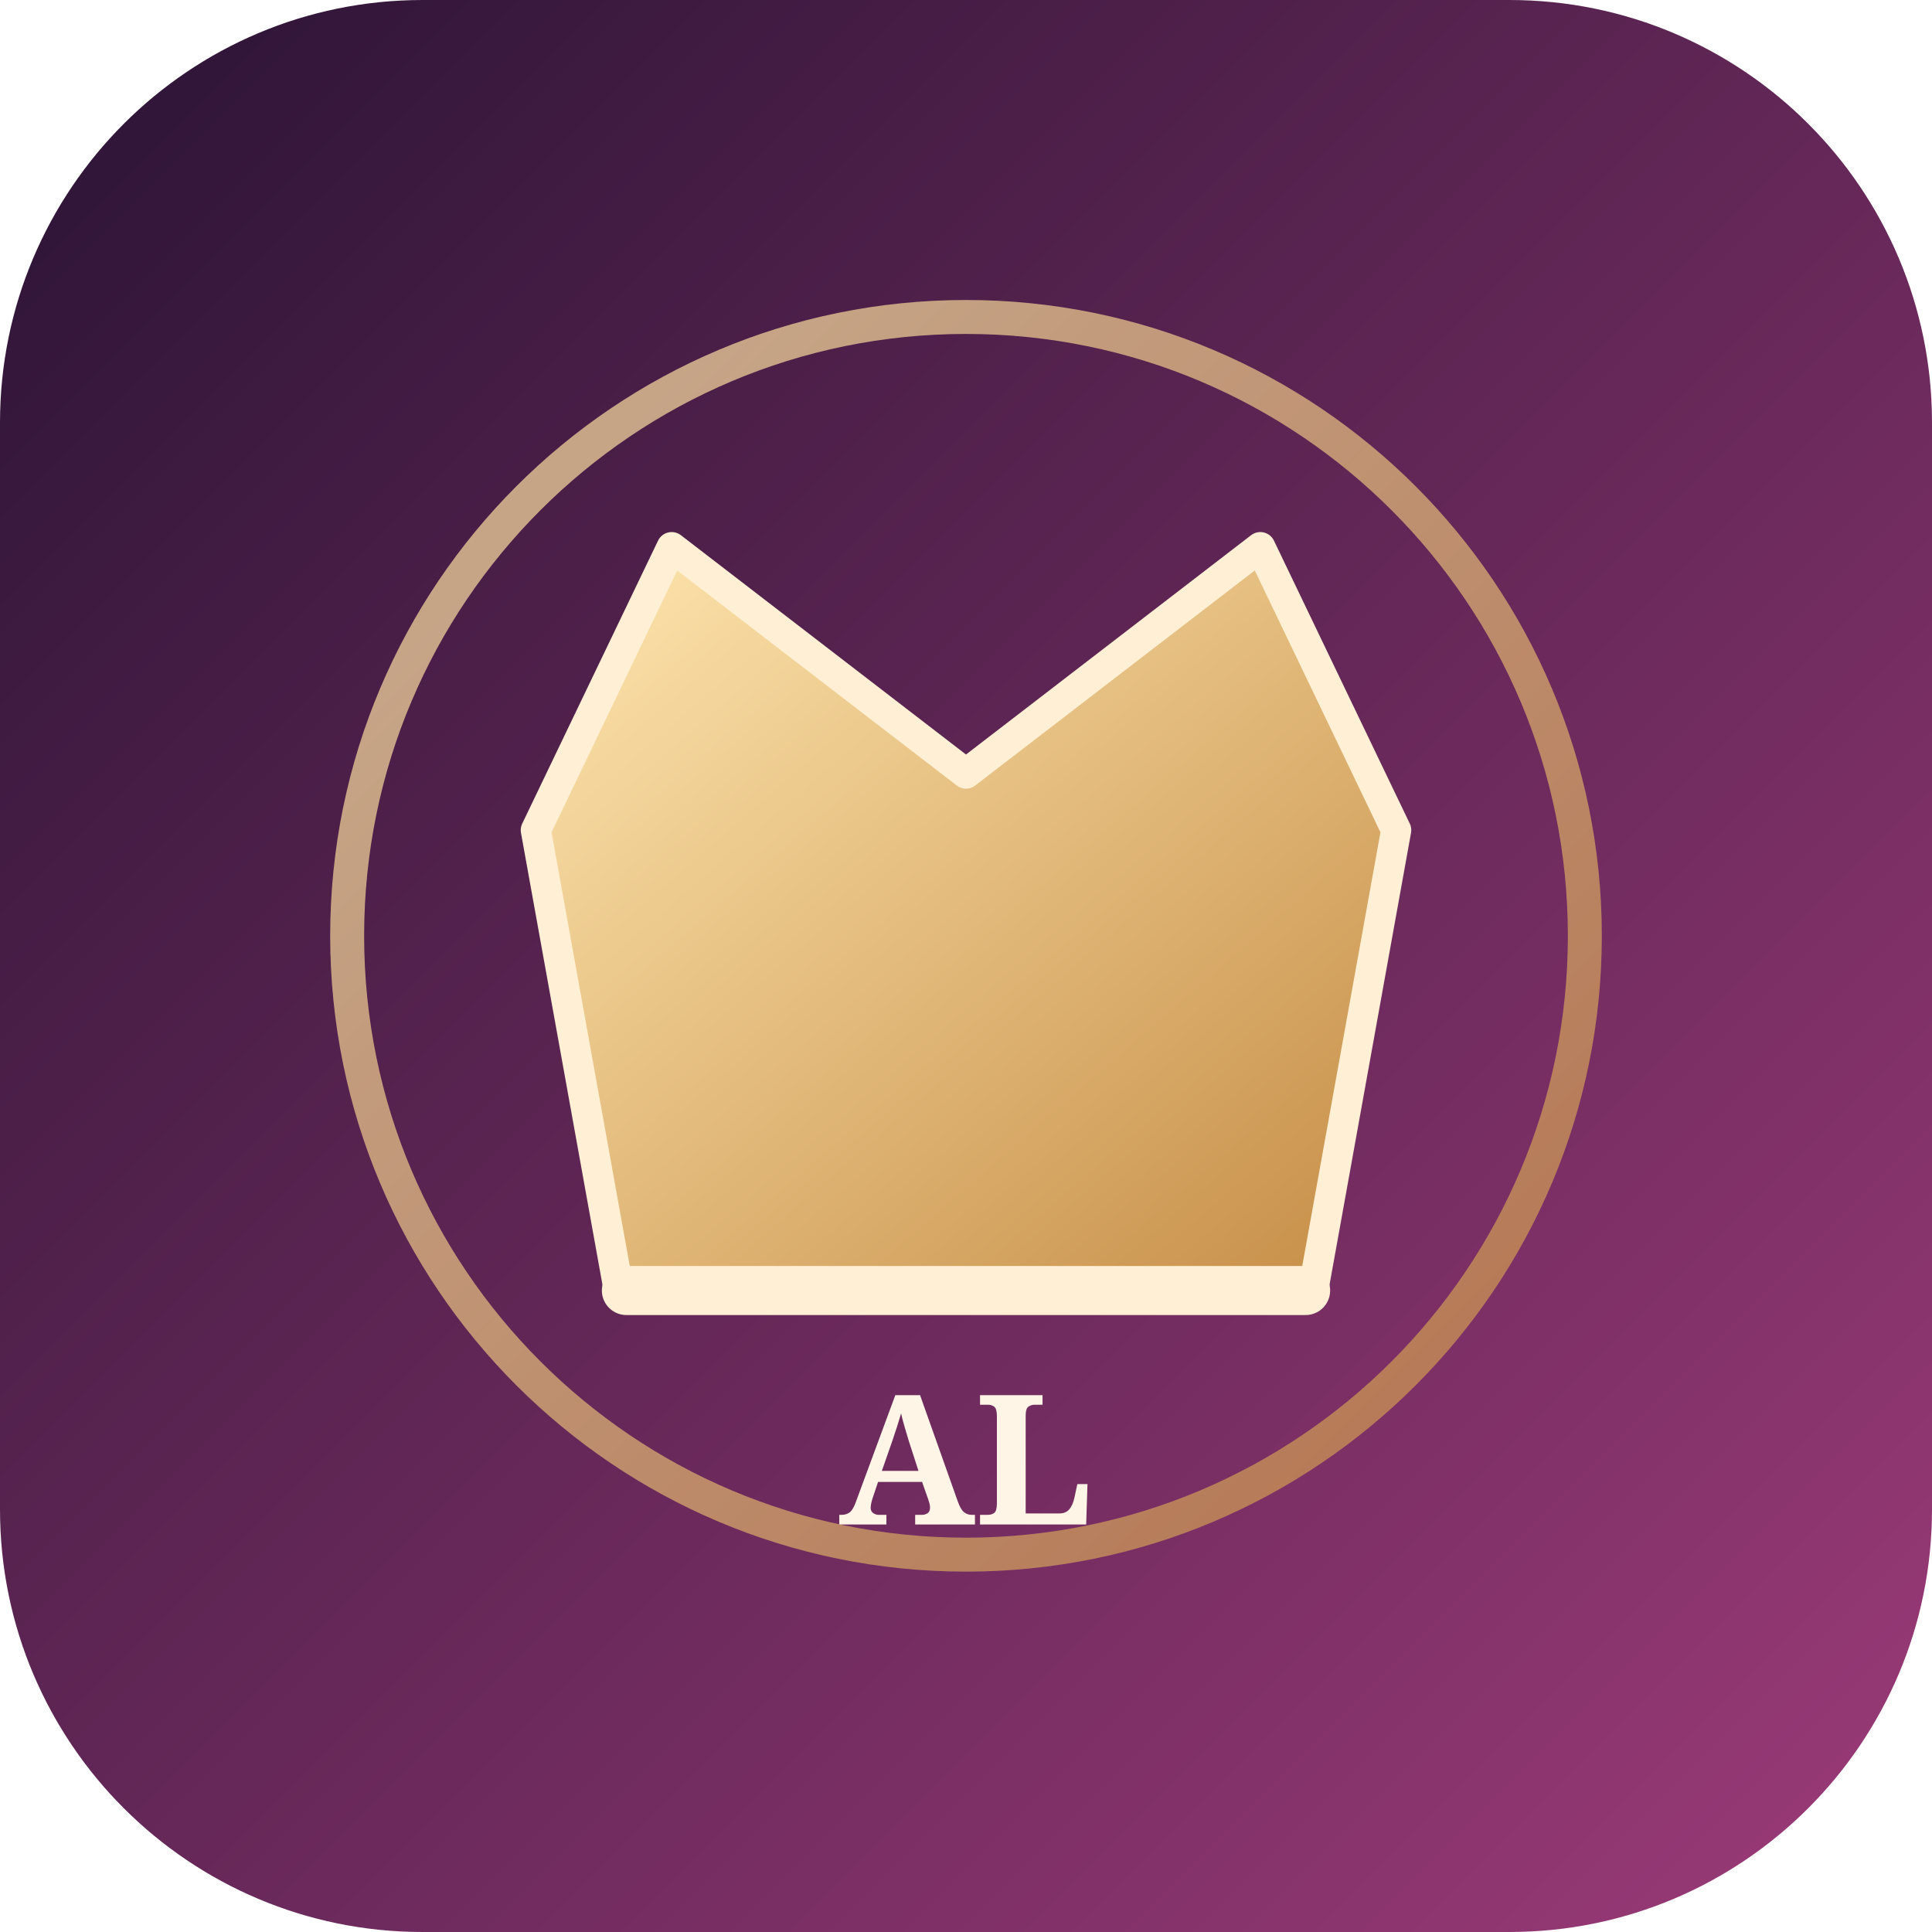
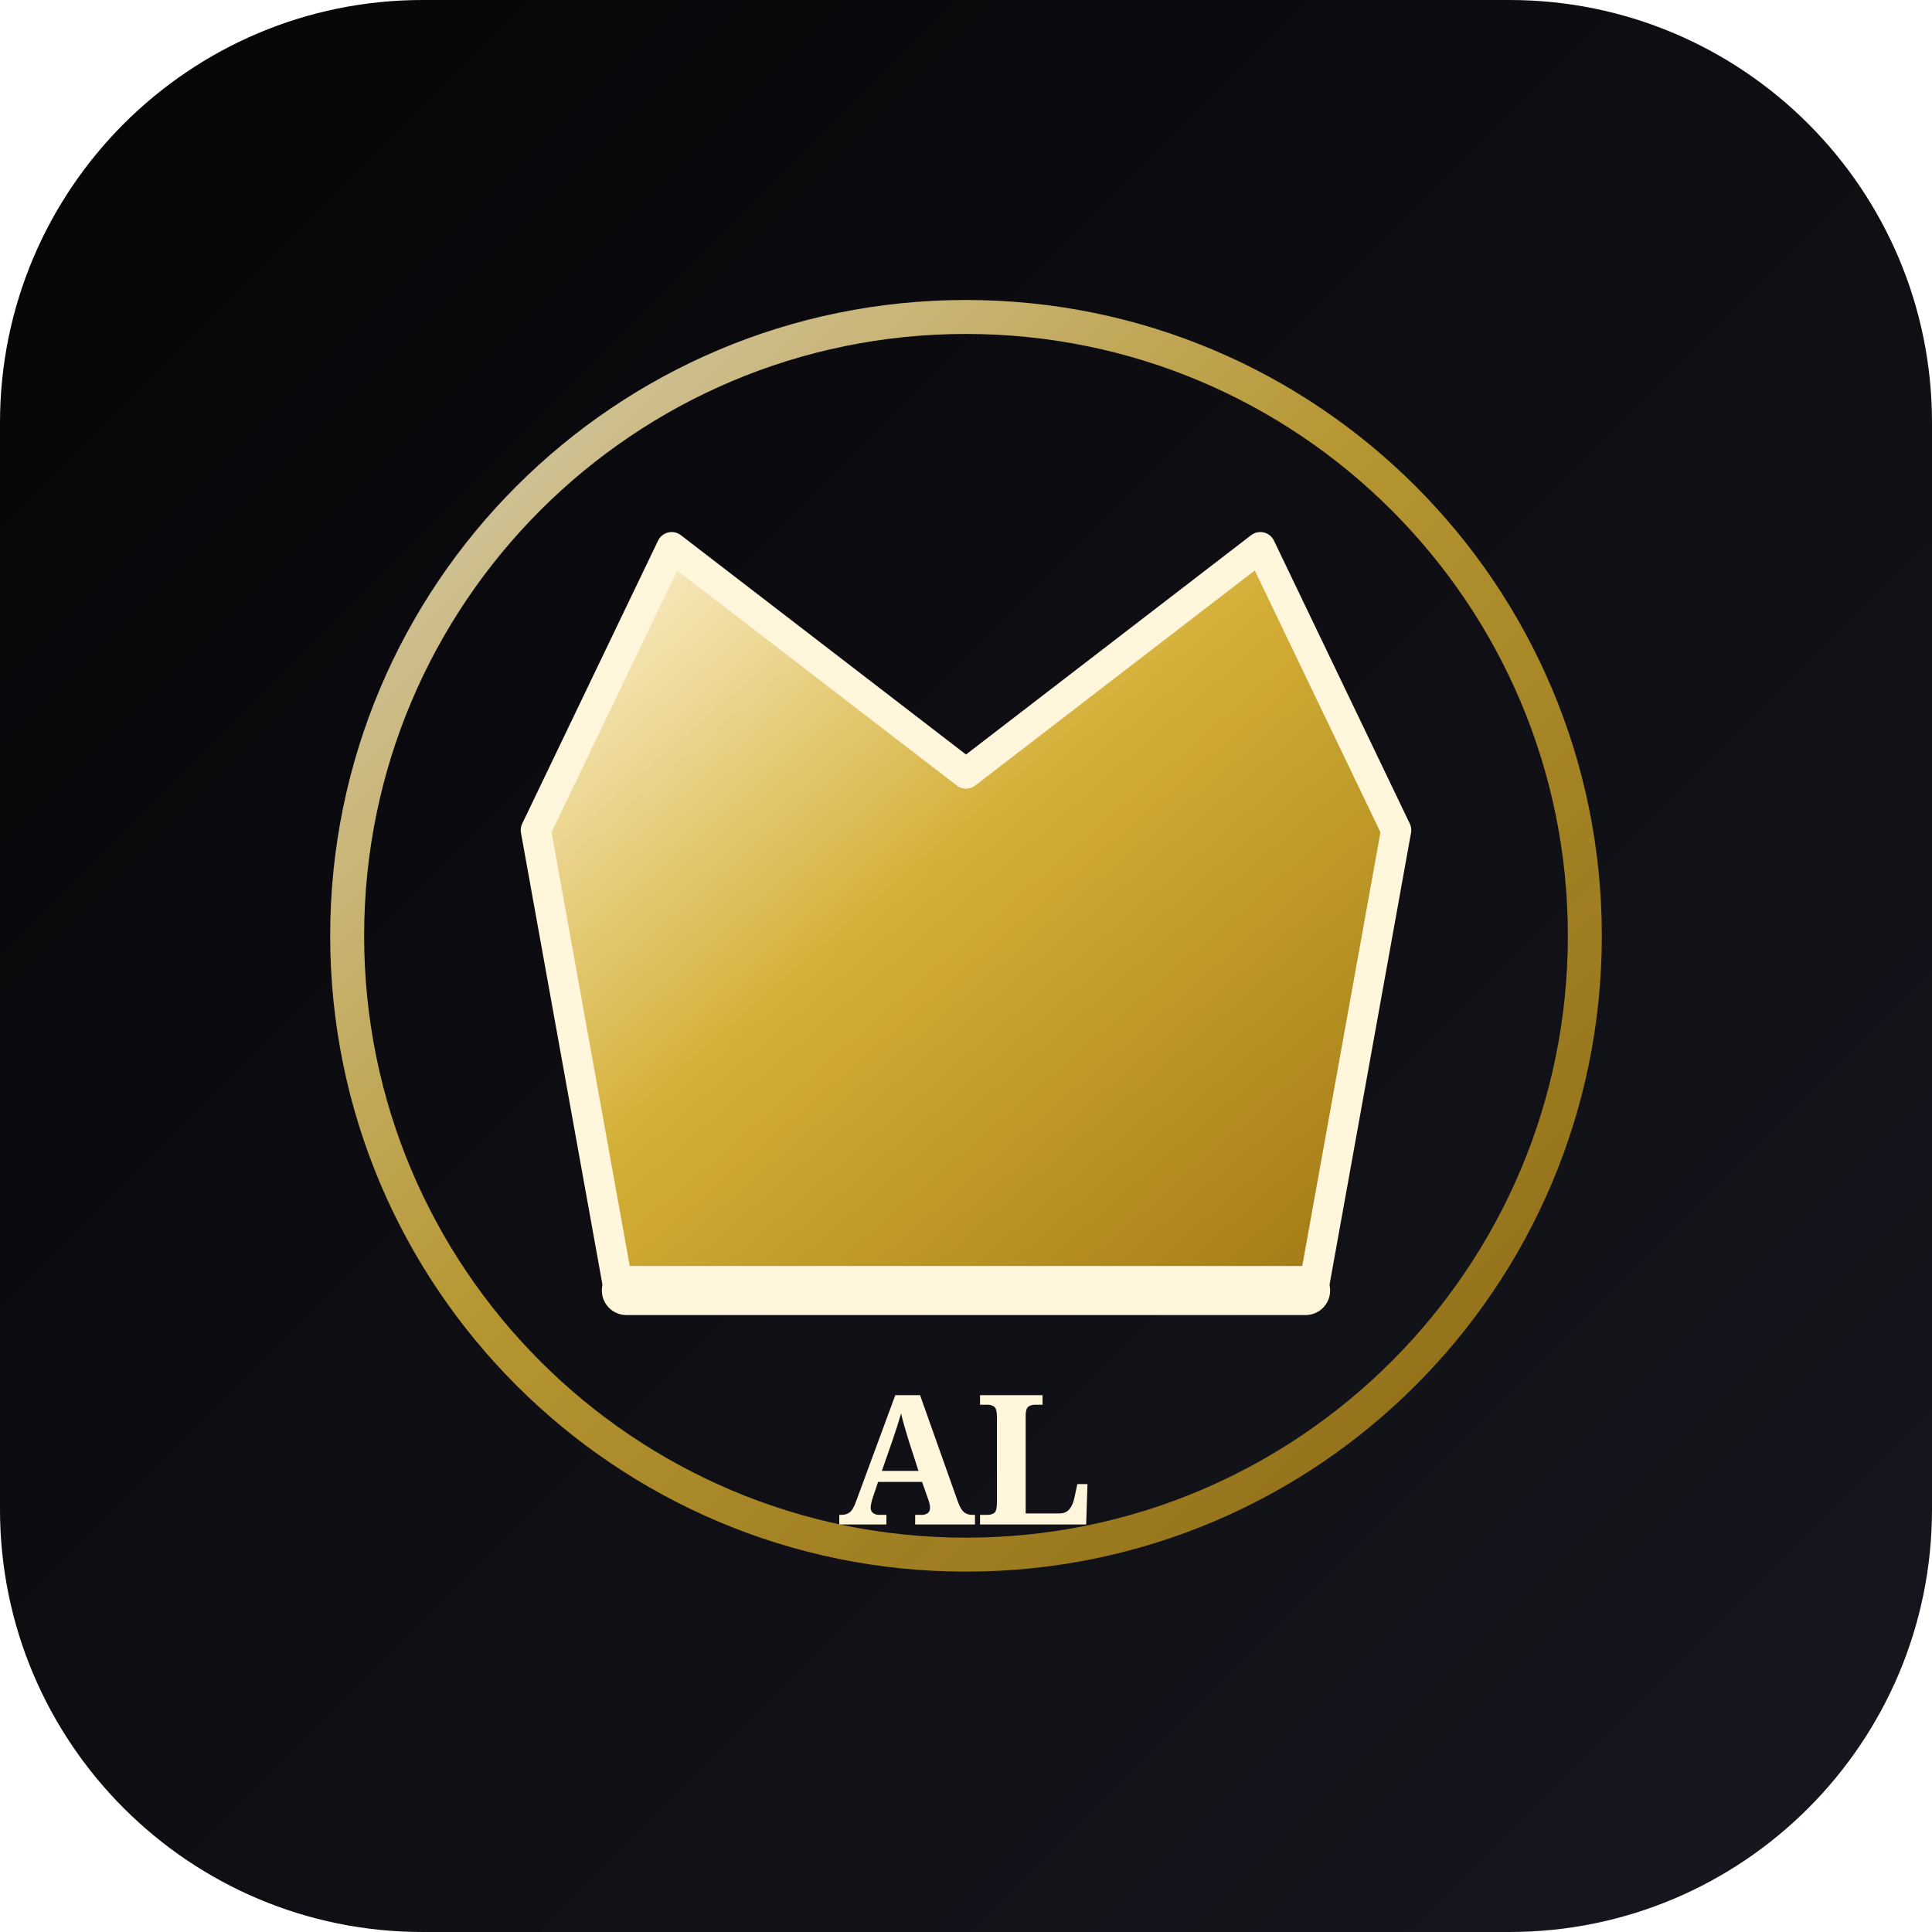
<svg xmlns="http://www.w3.org/2000/svg" viewBox="0 0 512 512">
  <defs>
    <linearGradient id="bg" x1="0" y1="0" x2="1" y2="1">
-       <stop offset="0" stop-color="#291334" />
-       <stop offset="1" stop-color="#9d3b79" />
+       <stop offset="0" stop-color="#050507" />
+       <stop offset="1" stop-color="#171720" />
    </linearGradient>
    <linearGradient id="gold" x1="0" y1="0" x2="1" y2="1">
-       <stop offset="0" stop-color="#ffe7b0" />
-       <stop offset="1" stop-color="#c58c45" />
+       <stop offset="0" stop-color="#FFF6DC" />
+       <stop offset=".45" stop-color="#D4AF37" />
+       <stop offset="1" stop-color="#9F7612" />
    </linearGradient>
  </defs>
  <rect width="512" height="512" rx="112" fill="url(#bg)" />
-   <circle cx="256" cy="248" r="164" fill="none" stroke="url(#gold)" stroke-width="9" opacity=".72" />
-   <path d="M142 220l36-75 78 60 78-60 36 75-22 122H164z" fill="url(#gold)" stroke="#fff0d5" stroke-width="8" stroke-linejoin="round" />
-   <path d="M166 342h180" stroke="#fff0d5" stroke-width="13" stroke-linecap="round" />
-   <text x="256" y="404" fill="#fff5e6" font-family="Georgia,serif" font-size="48" font-weight="bold" text-anchor="middle">AL</text>
+   <circle cx="256" cy="248" r="164" fill="none" stroke="url(#gold)" stroke-width="9" opacity=".85" />
+   <path d="M142 220l36-75 78 60 78-60 36 75-22 122H164z" fill="url(#gold)" stroke="#FFF6DC" stroke-width="8" stroke-linejoin="round" />
+   <path d="M166 342h180" stroke="#FFF6DC" stroke-width="13" stroke-linecap="round" />
+   <text x="256" y="404" fill="#FFF6DC" font-family="Cinzel,Georgia,serif" font-size="48" font-weight="bold" text-anchor="middle">AL</text>
</svg>
